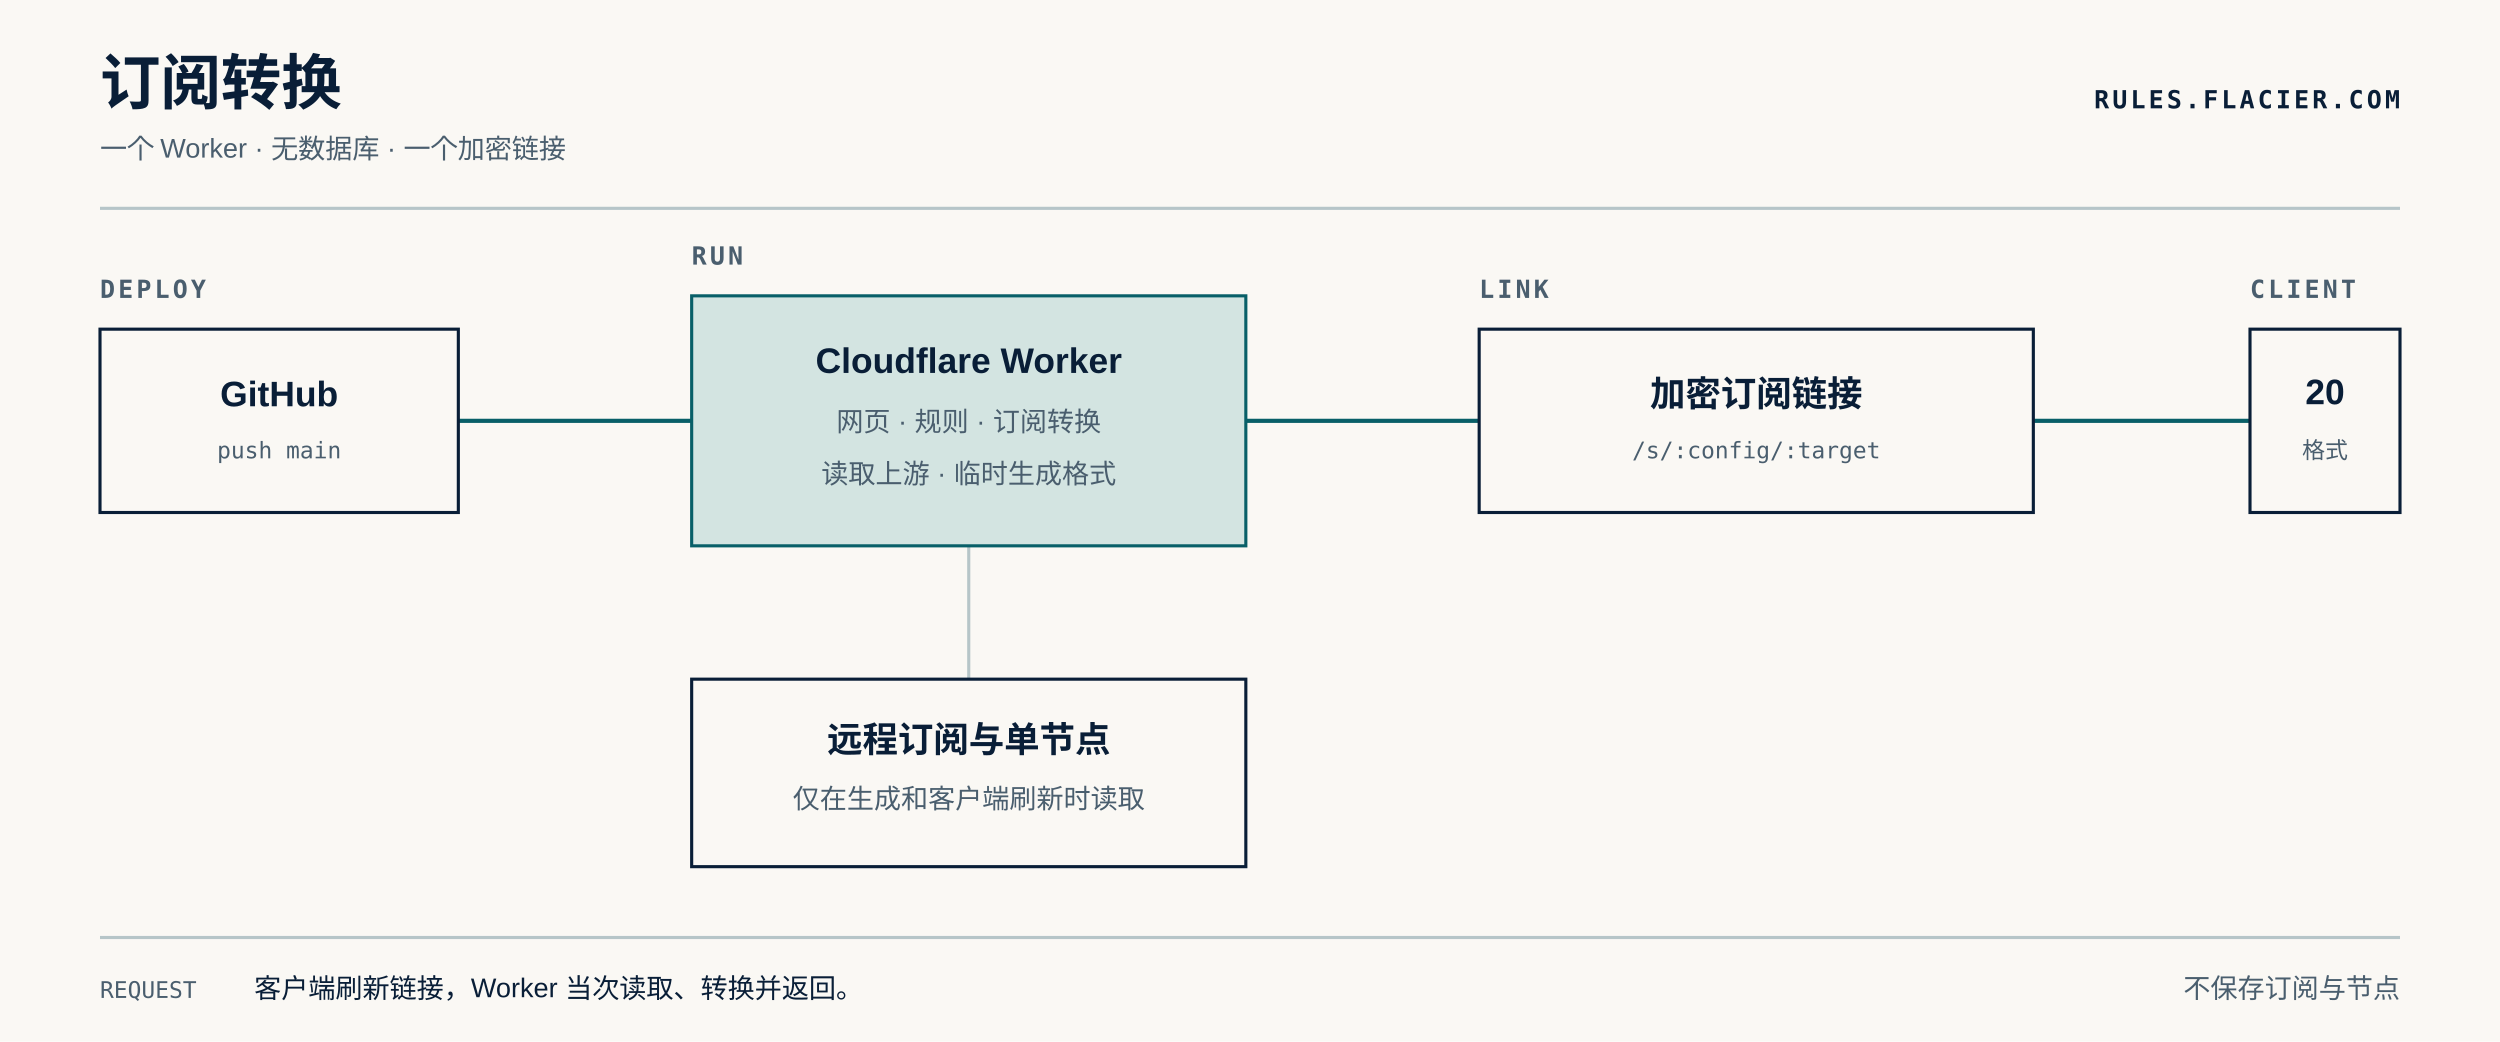
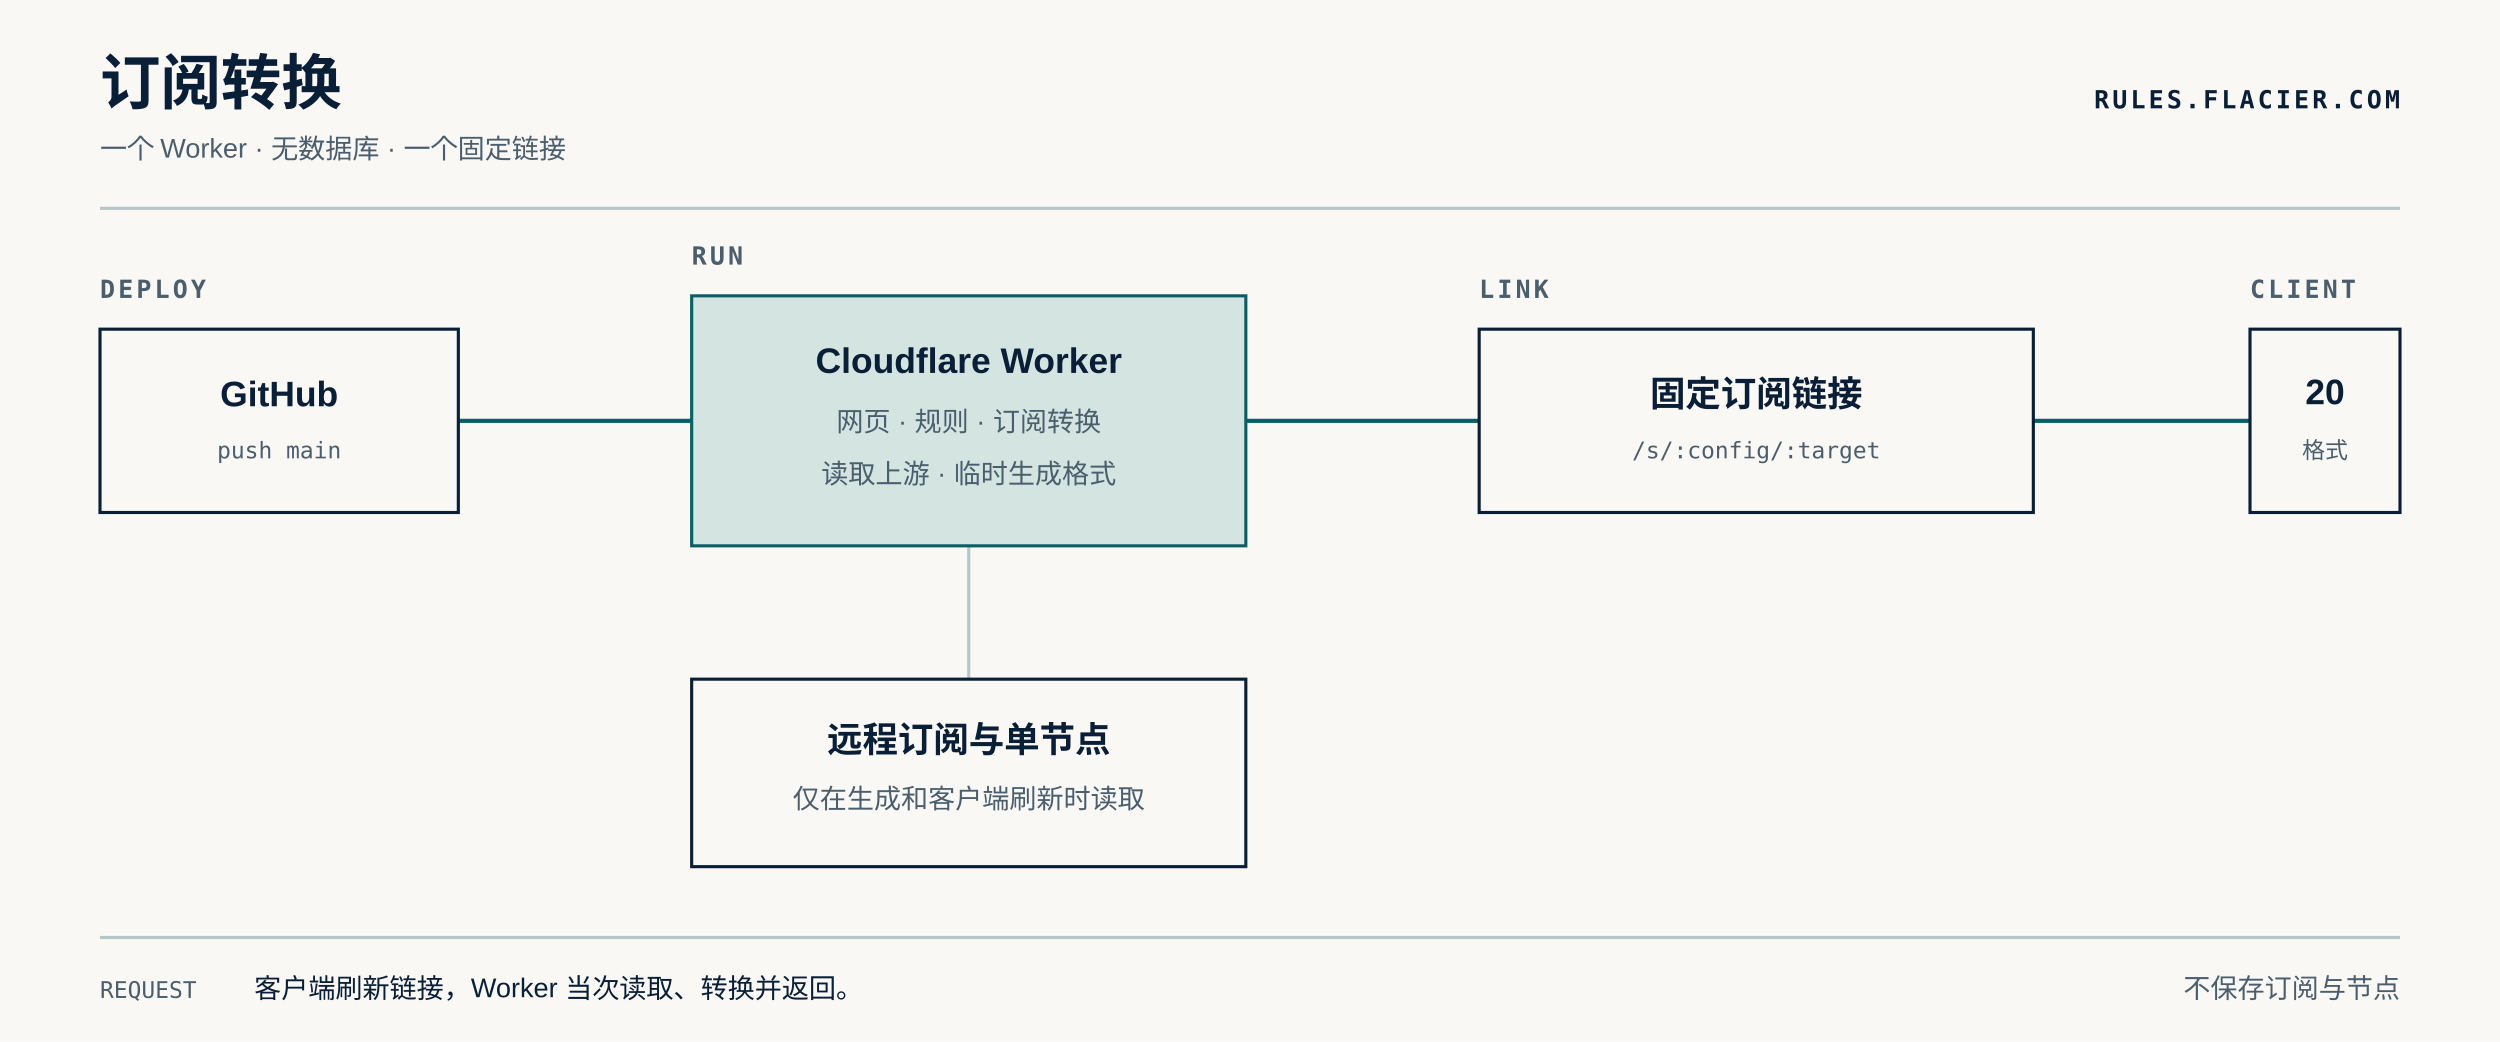
<svg xmlns="http://www.w3.org/2000/svg" viewBox="0 0 1200 500" role="img" aria-labelledby="title description">
  <style>
    .paper { fill: #faf8f4; }
    .panel { fill: #faf8f4; stroke: #091e37; stroke-width: 1.5; }
    .active { fill: #d3e4e1; stroke: #085f68; stroke-width: 1.5; }
    .ink { fill: #091e37; font-family: Arial, "PingFang SC", sans-serif; }
    .muted { fill: #4a5e6e; font-family: Arial, "PingFang SC", sans-serif; }
    .mono { font-family: "SFMono-Regular", Consolas, monospace; }
    .line { fill: none; stroke: #b6c5c8; stroke-width: 1.5; }
    .flow { fill: none; stroke: #085f68; stroke-width: 2; }
    .label { font-size: 12px; font-weight: 700; letter-spacing: 1.5px; }
    .title { font-size: 29px; font-weight: 700; }
    .item { font-size: 17px; font-weight: 700; }
    .body { font-size: 13px; }
    .small { font-size: 11px; }
  </style>
  <rect class="paper" width="1200" height="500" />
  <text x="48" y="50" class="ink title">订阅转换</text>
-   <text x="48" y="76" class="muted body">一个 Worker · 无数据库 · 一个加密链接</text>
+   <text x="48" y="76" class="muted body">一个 Worker · 无数据库 · 一个固定链接</text>
  <text x="1152" y="52" text-anchor="end" class="ink mono label">RULES.FLACIER.COM</text>
  <line x1="48" y1="100" x2="1152" y2="100" class="line" />
  <path d="M220 202H332M598 202H710M976 202H1080" class="flow" />
  <path d="M465 262V326" class="line" />
  <g>
    <text x="48" y="143" class="muted mono label">DEPLOY</text>
    <rect x="48" y="158" width="172" height="88" class="panel" />
    <text x="134" y="195" text-anchor="middle" class="ink item">GitHub</text>
    <text x="134" y="220" text-anchor="middle" class="muted mono small">push main</text>
  </g>
  <g>
    <text x="332" y="127" class="muted mono label">RUN</text>
    <rect x="332" y="142" width="266" height="120" class="active" />
    <text x="465" y="179" text-anchor="middle" class="ink item">Cloudflare Worker</text>
    <text x="465" y="207" text-anchor="middle" class="muted body">网页 · 规则 · 订阅转换</text>
    <text x="465" y="232" text-anchor="middle" class="muted body">读取上游 · 临时生成格式</text>
  </g>
  <g>
    <text x="710" y="143" class="muted mono label">LINK</text>
    <rect x="710" y="158" width="266" height="88" class="panel" />
-     <text x="843" y="195" text-anchor="middle" class="ink item">加密订阅链接</text>
+     <text x="843" y="195" text-anchor="middle" class="ink item">固定订阅链接</text>
    <text x="843" y="220" text-anchor="middle" class="muted mono small">/s/:config/:target</text>
  </g>
  <g>
    <text x="1080" y="143" class="muted mono label">CLIENT</text>
    <rect x="1080" y="158" width="72" height="88" class="panel" />
    <text x="1116" y="194" text-anchor="middle" class="ink item">20</text>
    <text x="1116" y="220" text-anchor="middle" class="muted small">格式</text>
  </g>
  <g>
    <rect x="332" y="326" width="266" height="90" class="panel" />
    <text x="465" y="361" text-anchor="middle" class="ink item">远程订阅与单节点</text>
    <text x="465" y="388" text-anchor="middle" class="muted body">仅在生成和客户端刷新时读取</text>
  </g>
  <line x1="48" y1="450" x2="1152" y2="450" class="line" />
  <text x="48" y="479" class="muted mono small">REQUEST</text>
  <text x="122" y="479" class="ink body">客户端刷新链接，Worker 当次读取、转换并返回。</text>
  <text x="1152" y="479" text-anchor="end" class="muted body">不保存订阅与节点</text>
</svg>
